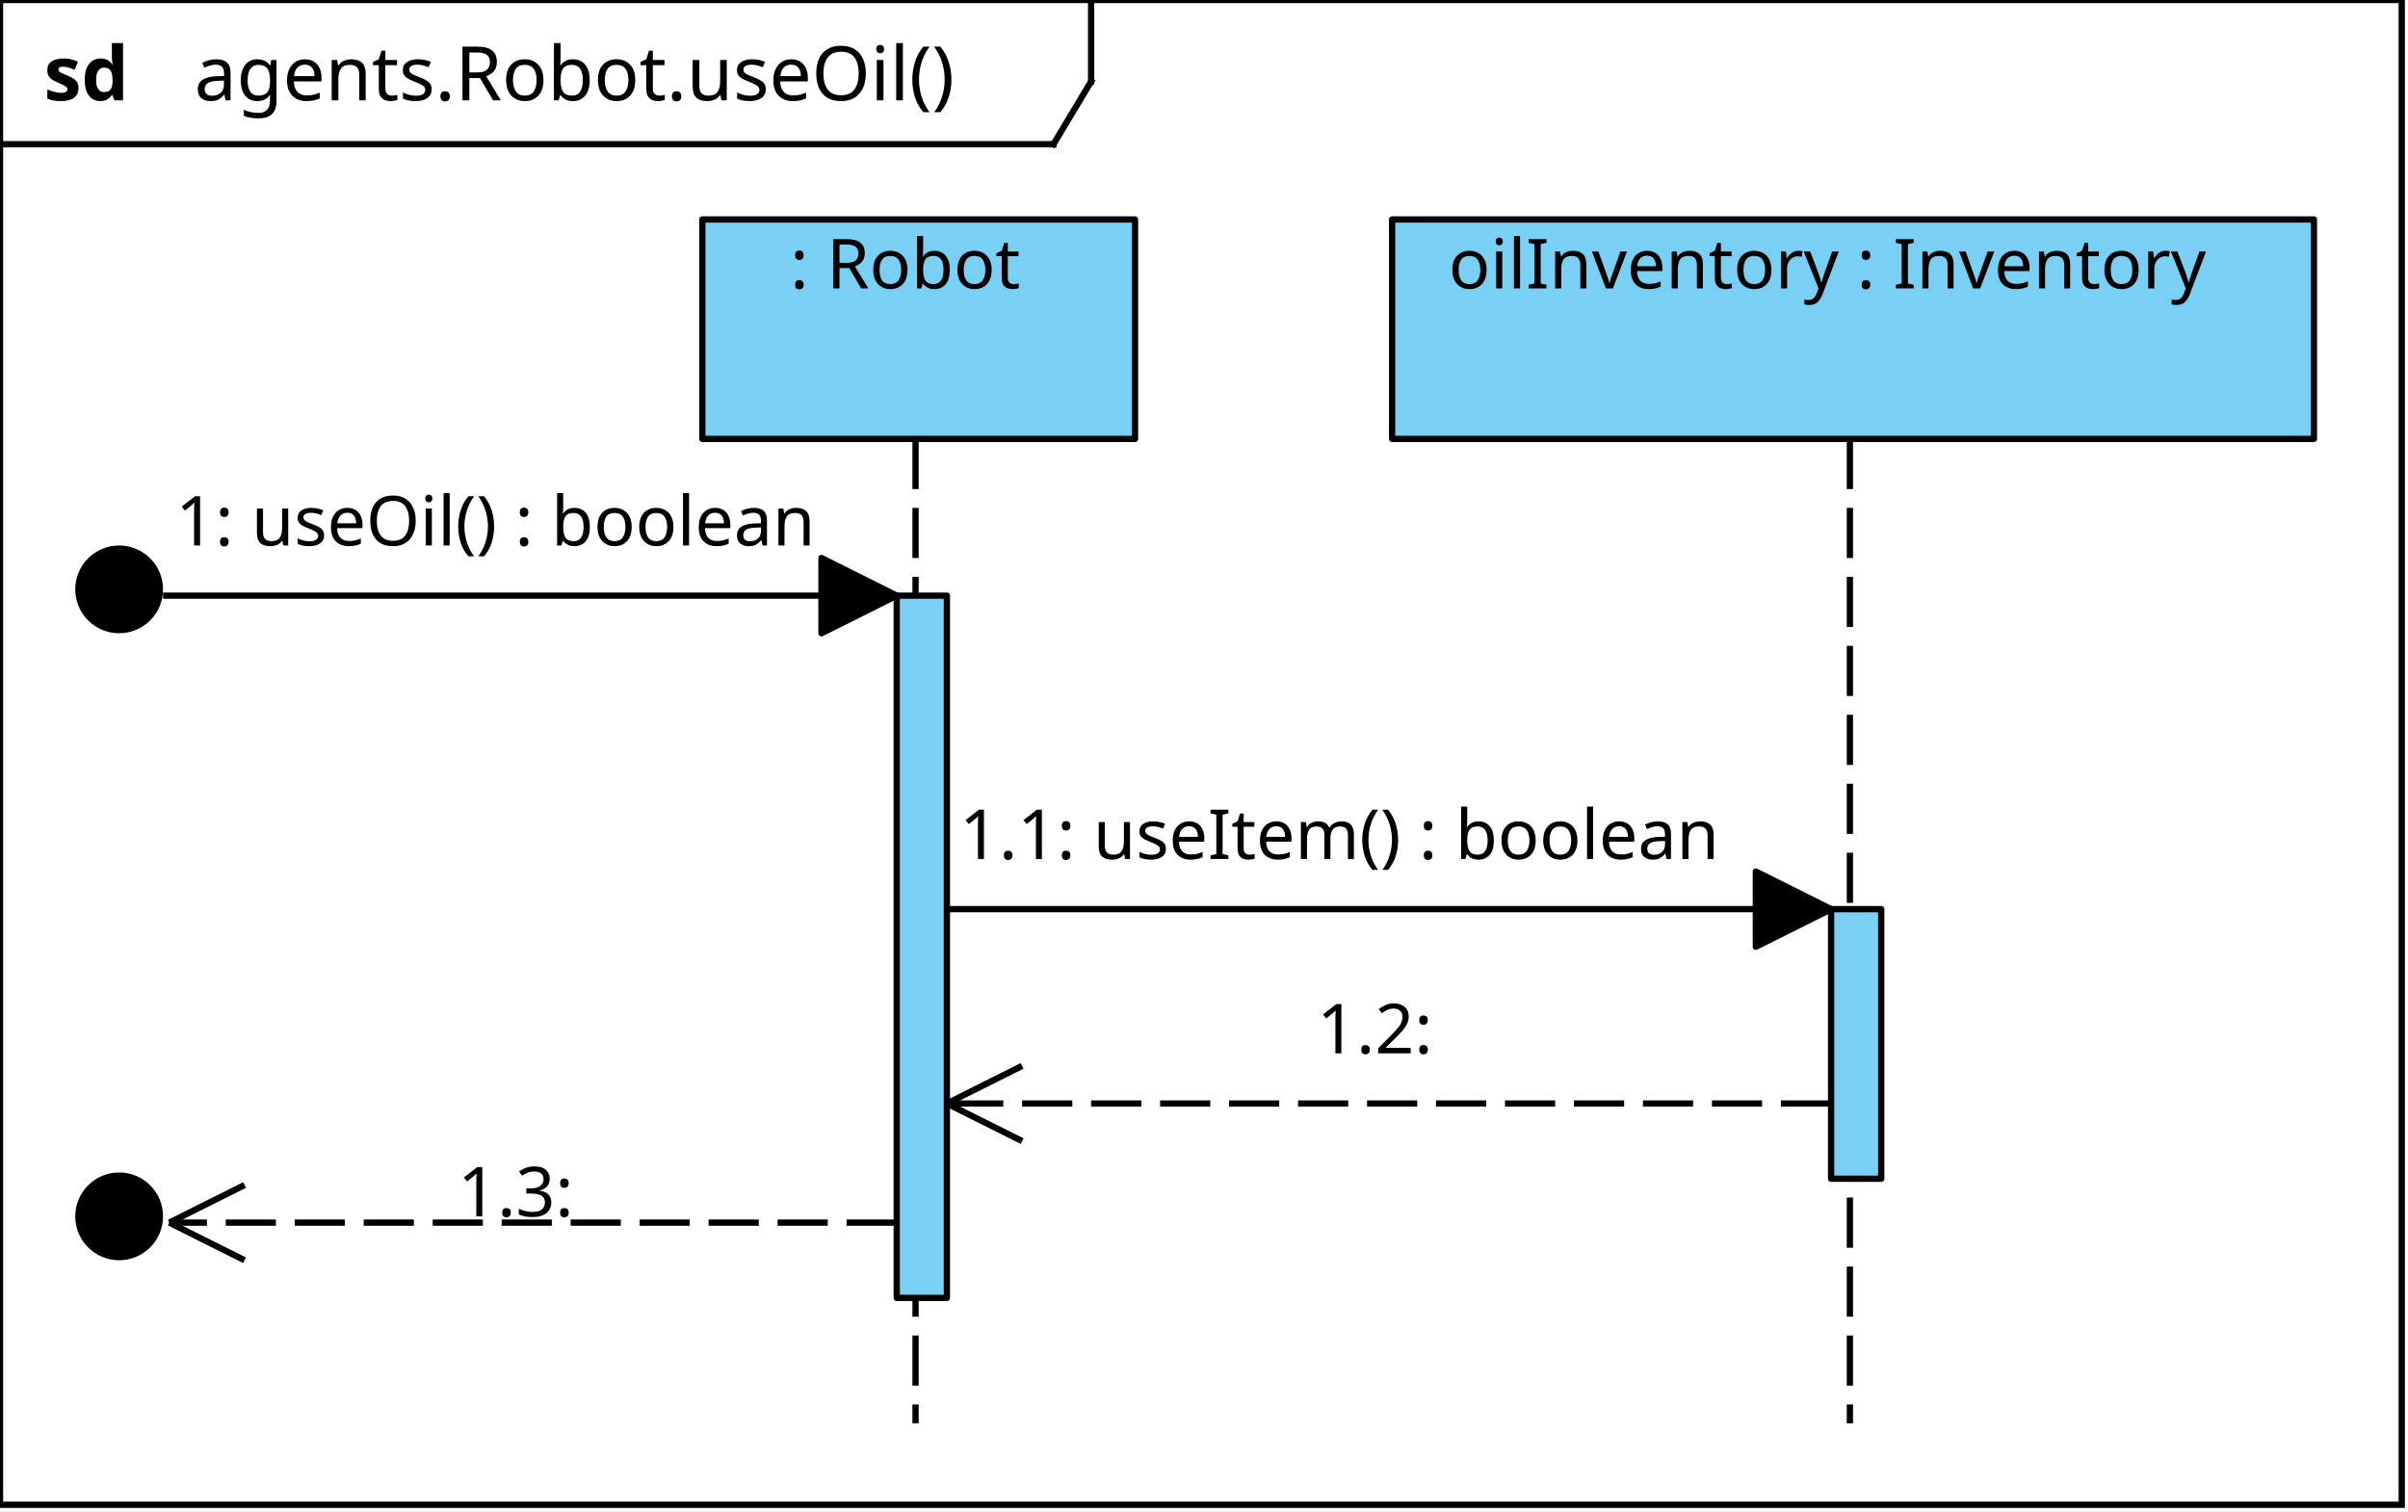
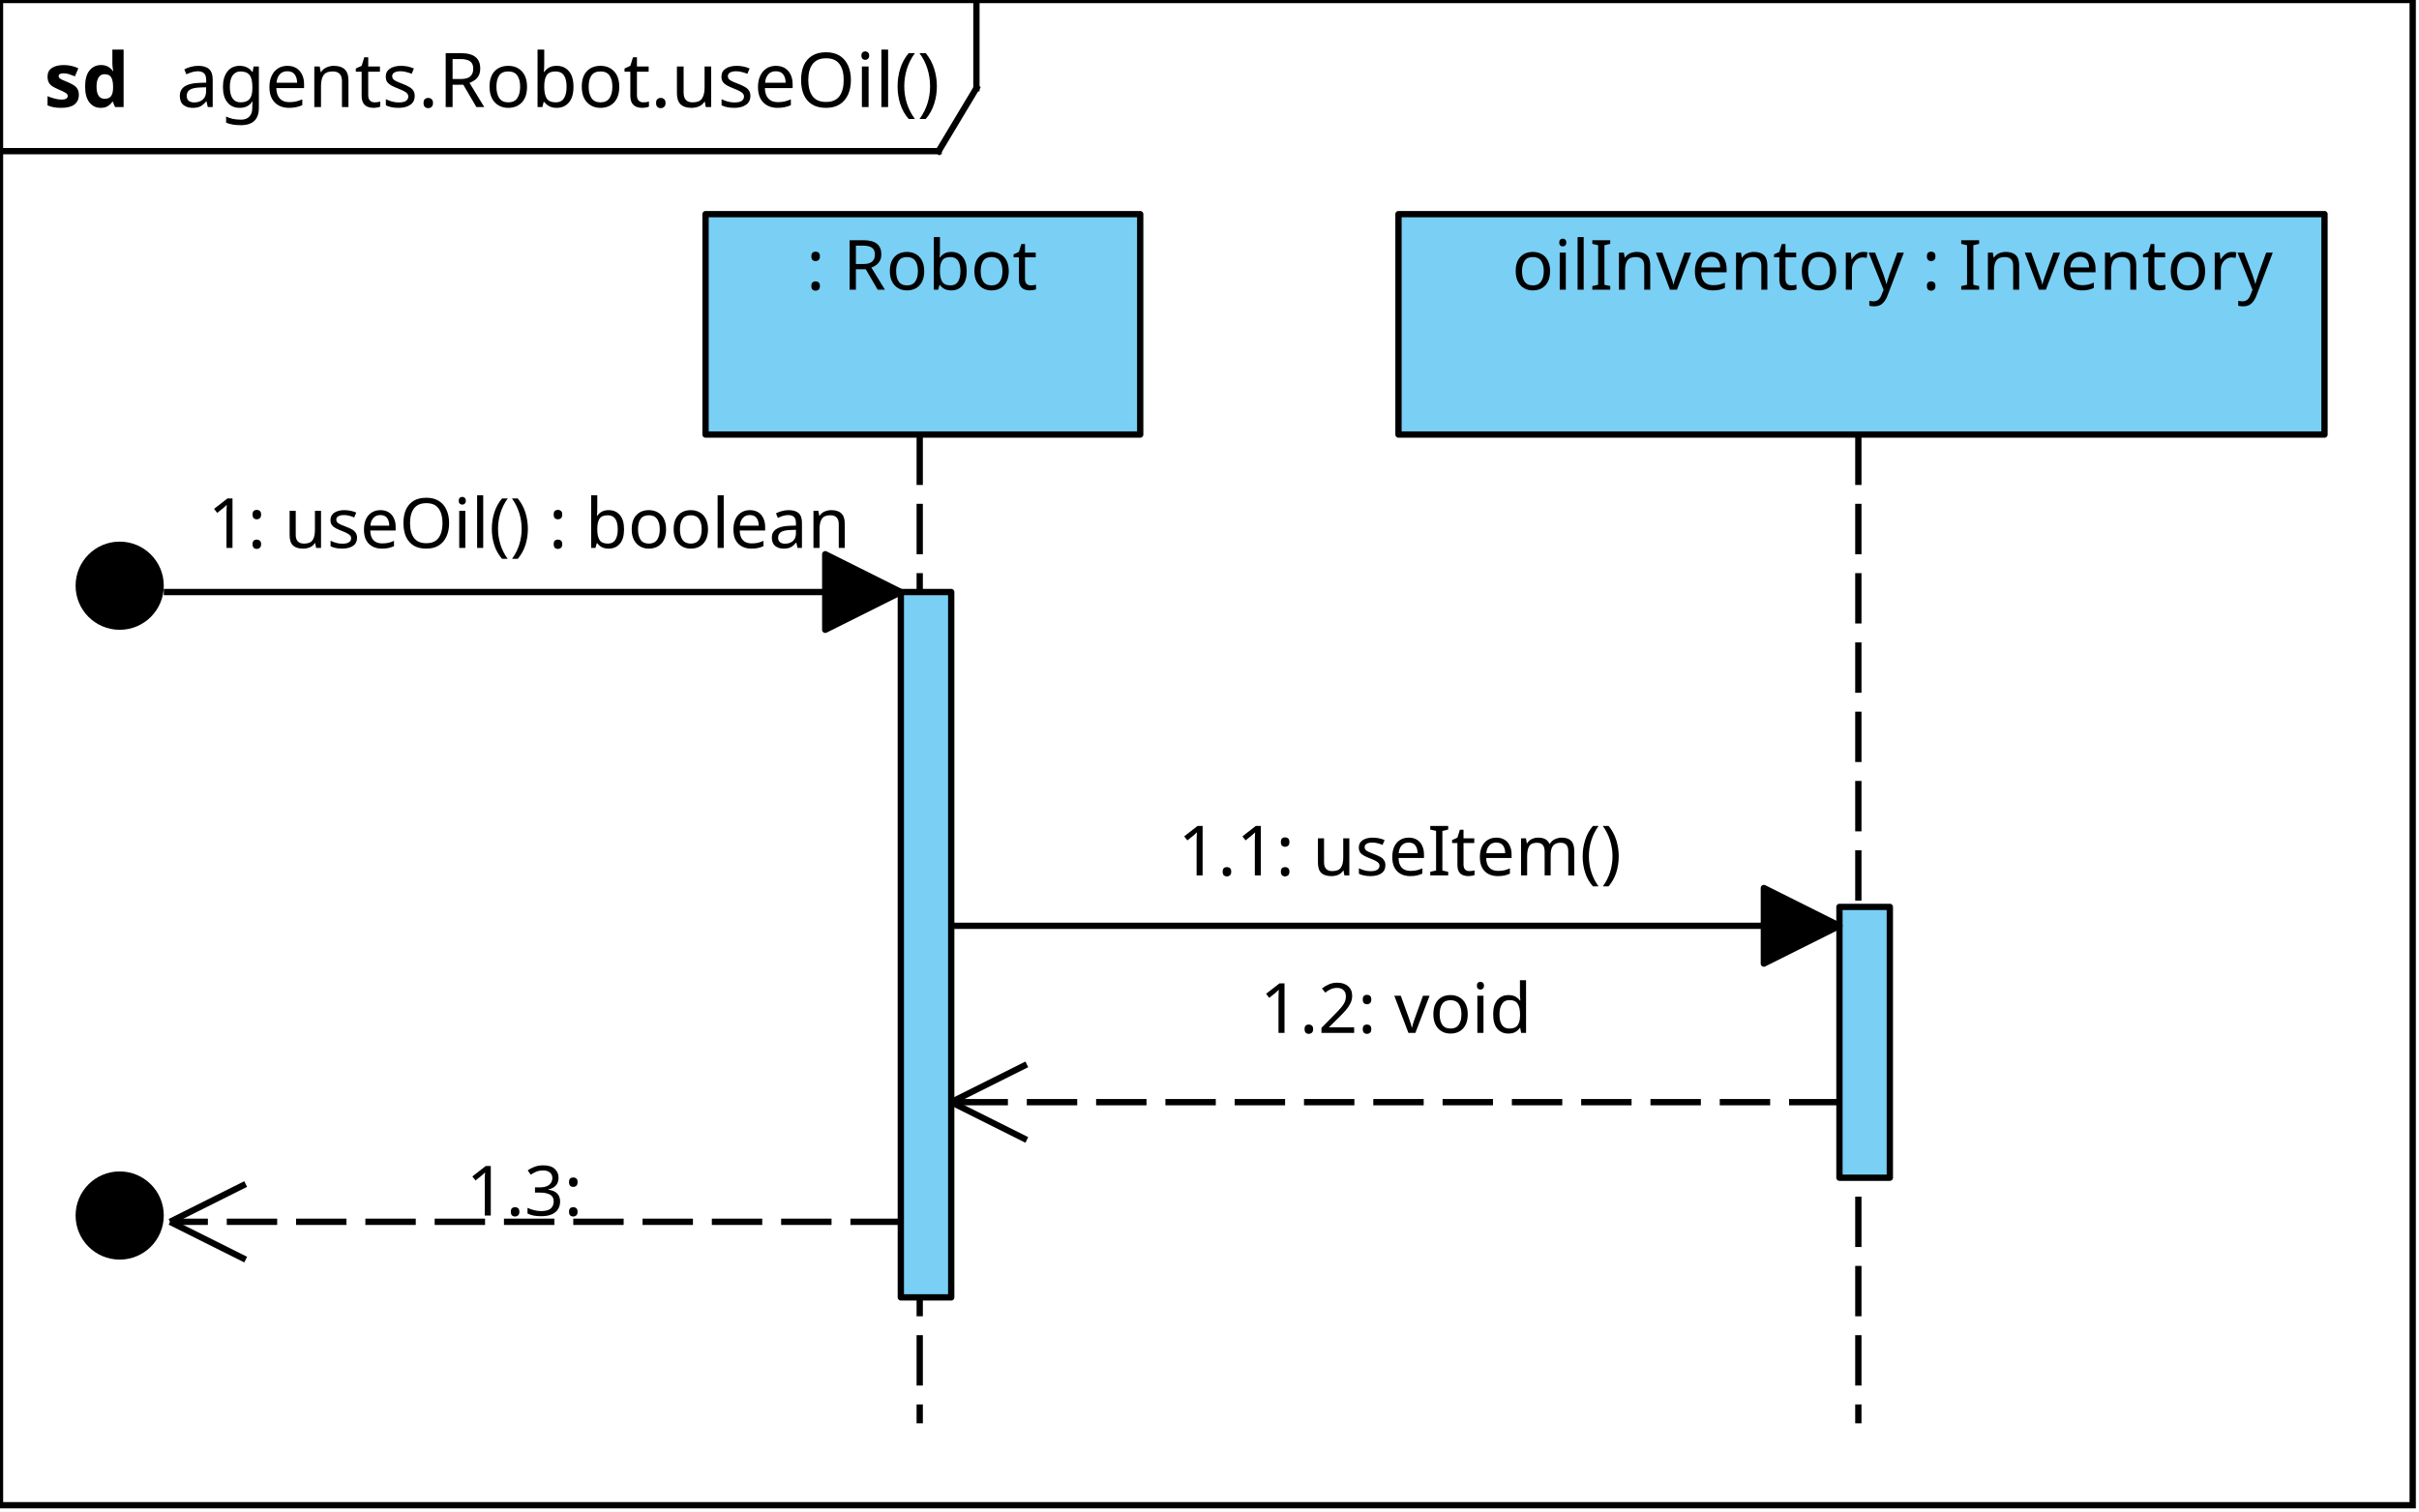
- <svg xmlns="http://www.w3.org/2000/svg" fill-opacity="0" color-rendering="auto" color-interpolation="auto" stroke="rgb(0,0,0)" text-rendering="auto" stroke-linecap="square" width="384" stroke-miterlimit="10" stroke-opacity="0" shape-rendering="auto" fill="rgb(0,0,0)" stroke-dasharray="none" font-weight="normal" stroke-width="1" height="241" font-family="'Dialog'" font-style="normal" stroke-linejoin="miter" font-size="12" stroke-dashoffset="0" image-rendering="auto">
+ <svg xmlns="http://www.w3.org/2000/svg" fill-opacity="0" color-rendering="auto" color-interpolation="auto" stroke="rgb(0,0,0)" text-rendering="auto" stroke-linecap="square" width="384" stroke-miterlimit="10" stroke-opacity="0" shape-rendering="auto" fill="rgb(0,0,0)" stroke-dasharray="none" font-weight="normal" stroke-width="1" height="240" font-family="'Dialog'" font-style="normal" stroke-linejoin="miter" font-size="12" stroke-dashoffset="0" image-rendering="auto">
  <defs id="genericDefs" />
  <g>
    <defs id="defs1">
      <clipPath clipPathUnits="userSpaceOnUse" id="clipPath1">
        <path d="M-7 -7 L81 -7 L81 203 L-7 203 L-7 -7 Z" />
      </clipPath>
      <clipPath clipPathUnits="userSpaceOnUse" id="clipPath2">
        <path d="M-7 -7 L26 -7 L26 31 L-7 31 L-7 -7 Z" />
      </clipPath>
      <clipPath clipPathUnits="userSpaceOnUse" id="clipPath3">
        <path d="M-7 -7 L19 -7 L19 123 L-7 123 L-7 -7 Z" />
      </clipPath>
      <clipPath clipPathUnits="userSpaceOnUse" id="clipPath4">
        <path d="M-7 -7 L159 -7 L159 203 L-7 203 L-7 -7 Z" />
      </clipPath>
      <clipPath clipPathUnits="userSpaceOnUse" id="clipPath5">
        <path d="M-7 -7 L19 -7 L19 54 L-7 54 L-7 -7 Z" />
      </clipPath>
      <clipPath clipPathUnits="userSpaceOnUse" id="clipPath6">
-         <path d="M-148 -14 L296 -14 L296 28 L-148 28 L-148 -14 Z" />
+         <path d="M-148 -15 L296 -15 L296 30 L-148 30 L-148 -15 Z" />
      </clipPath>
      <clipPath clipPathUnits="userSpaceOnUse" id="clipPath7">
-         <path d="M-70 -14 L140 -14 L140 28 L-70 28 L-70 -14 Z" />
+         <path d="M-70 -15 L140 -15 L140 30 L-70 30 L-70 -15 Z" />
      </clipPath>
      <clipPath clipPathUnits="userSpaceOnUse" id="clipPath8">
-         <path d="M0 0 L221 0 L221 104 L0 104 L0 0 Z" />
+         <path d="M0 0 L245 0 L245 104 L0 104 L0 0 Z" />
      </clipPath>
      <clipPath clipPathUnits="userSpaceOnUse" id="clipPath9">
-         <path d="M0 0 L245 0 L245 104 L0 104 L0 0 Z" />
+         <path d="M0 0 L221 0 L221 104 L0 104 L0 0 Z" />
      </clipPath>
      <clipPath clipPathUnits="userSpaceOnUse" id="clipPath10">
        <path d="M0 0 L220 0 L220 104 L0 104 L0 0 Z" />
      </clipPath>
      <clipPath clipPathUnits="userSpaceOnUse" id="clipPath11">
-         <path d="M-45 -14 L90 -14 L90 28 L-45 28 L-45 -14 Z" />
+         <path d="M-62 -15 L124 -15 L124 30 L-62 30 L-62 -15 Z" />
      </clipPath>
      <clipPath clipPathUnits="userSpaceOnUse" id="clipPath12">
-         <path d="M-157 -14 L314 -14 L314 28 L-157 28 L-157 -14 Z" />
+         <path d="M-42 -15 L84 -15 L84 30 L-42 30 L-42 -15 Z" />
      </clipPath>
      <clipPath clipPathUnits="userSpaceOnUse" id="clipPath13">
        <path d="M-136 -14 L272 -14 L272 28 L-136 28 L-136 -14 Z" />
      </clipPath>
+       <clipPath clipPathUnits="userSpaceOnUse" id="clipPath14">
+         <path d="M-88 -15 L176 -15 L176 30 L-88 30 L-88 -15 Z" />
+       </clipPath>
    </defs>
    <g fill="white" text-rendering="geometricPrecision" fill-opacity="1" stroke-opacity="1" stroke="white">
-       <rect x="0" width="384" height="241" y="0" stroke="none" />
-       <rect x="18" y="38" transform="translate(-18,-38)" fill="none" width="383" height="240" stroke="black" />
-       <text x="25" y="54" transform="translate(-18,-38)" fill="black" stroke="none" font-weight="bold" xml:space="preserve">sd</text>
-       <text fill="black" x="49" xml:space="preserve" y="54" transform="translate(-18,-38)" stroke="none">agents.Robot.useOil()</text>
-       <line transform="translate(-18,-38)" fill="none" x1="18" x2="186" y1="61" y2="61" stroke="black" />
-       <line transform="translate(-18,-38)" fill="none" x1="192" x2="192" y1="38" y2="51" stroke="black" />
-       <line transform="translate(-18,-38)" fill="none" x1="192" x2="186" y1="51" y2="61" stroke="black" />
+       <rect x="0" width="384" height="240" y="0" stroke="none" />
+       <rect x="18" y="38" transform="translate(-18,-38)" fill="none" width="383" height="239" stroke="black" />
+       <text x="25" y="55" transform="translate(-18,-38)" fill="black" stroke="none" font-weight="bold" xml:space="preserve">sd</text>
+       <text fill="black" x="46" xml:space="preserve" y="55" transform="translate(-18,-38)" stroke="none">agents.Robot.useOil()</text>
+       <line transform="translate(-18,-38)" fill="none" x1="18" x2="167" y1="62" y2="62" stroke="black" />
+       <line transform="translate(-18,-38)" fill="none" x1="173" x2="173" y1="38" y2="52" stroke="black" />
+       <line transform="translate(-18,-38)" fill="none" x1="173" x2="167" y1="52" y2="62" stroke="black" />
    </g>
-     <g font-size="11" transform="translate(112,35)" fill-opacity="1" fill="rgb(122,207,245)" text-rendering="geometricPrecision" font-family="sans-serif" stroke="rgb(122,207,245)" stroke-opacity="1">
+     <g font-size="11" transform="translate(112,34)" fill-opacity="1" fill="rgb(122,207,245)" text-rendering="geometricPrecision" font-family="sans-serif" stroke="rgb(122,207,245)" stroke-opacity="1">
      <rect x="0" width="69" height="35" y="0" clip-path="url(#clipPath1)" stroke="none" />
    </g>
-     <g font-size="11" stroke-linecap="butt" transform="translate(112,35)" fill-opacity="1" fill="black" text-rendering="geometricPrecision" font-family="sans-serif" stroke-linejoin="round" stroke="black" stroke-opacity="1" stroke-miterlimit="0">
+     <g font-size="11" stroke-linecap="butt" transform="translate(112,34)" fill-opacity="1" fill="black" text-rendering="geometricPrecision" font-family="sans-serif" stroke-linejoin="round" stroke="black" stroke-opacity="1" stroke-miterlimit="0">
      <rect fill="none" x="0" width="69" height="35" y="0" clip-path="url(#clipPath1)" />
      <line clip-path="url(#clipPath1)" fill="none" x1="34" x2="34" y1="35" stroke-linejoin="bevel" y2="192" stroke-dasharray="8,3" />
    </g>
-     <g font-size="11" transform="translate(12,85)" fill-opacity="1" fill="black" text-rendering="geometricPrecision" font-family="sans-serif" stroke="black" stroke-opacity="1">
+     <g font-size="11" transform="translate(12,84)" fill-opacity="1" fill="black" text-rendering="geometricPrecision" font-family="sans-serif" stroke="black" stroke-opacity="1">
      <circle r="7" clip-path="url(#clipPath2)" cx="7" cy="9" stroke="none" />
    </g>
-     <g font-size="11" transform="translate(143,95)" fill-opacity="1" fill="rgb(122,207,245)" text-rendering="geometricPrecision" font-family="sans-serif" stroke="rgb(122,207,245)" stroke-opacity="1">
+     <g font-size="11" transform="translate(143,94)" fill-opacity="1" fill="rgb(122,207,245)" text-rendering="geometricPrecision" font-family="sans-serif" stroke="rgb(122,207,245)" stroke-opacity="1">
      <rect x="0" width="8" height="112" y="0" clip-path="url(#clipPath3)" stroke="none" />
    </g>
-     <g font-size="11" stroke-linecap="butt" transform="translate(143,95)" fill-opacity="1" fill="black" text-rendering="geometricPrecision" font-family="sans-serif" stroke-linejoin="round" stroke="black" stroke-opacity="1" stroke-miterlimit="0">
+     <g font-size="11" stroke-linecap="butt" transform="translate(143,94)" fill-opacity="1" fill="black" text-rendering="geometricPrecision" font-family="sans-serif" stroke-linejoin="round" stroke="black" stroke-opacity="1" stroke-miterlimit="0">
      <rect fill="none" x="0" width="8" height="112" y="0" clip-path="url(#clipPath3)" />
    </g>
-     <g font-size="11" transform="translate(222,35)" fill-opacity="1" fill="rgb(122,207,245)" text-rendering="geometricPrecision" font-family="sans-serif" stroke="rgb(122,207,245)" stroke-opacity="1">
+     <g font-size="11" transform="translate(222,34)" fill-opacity="1" fill="rgb(122,207,245)" text-rendering="geometricPrecision" font-family="sans-serif" stroke="rgb(122,207,245)" stroke-opacity="1">
      <rect x="0" width="147" height="35" y="0" clip-path="url(#clipPath4)" stroke="none" />
    </g>
-     <g font-size="11" stroke-linecap="butt" transform="translate(222,35)" fill-opacity="1" fill="black" text-rendering="geometricPrecision" font-family="sans-serif" stroke-linejoin="round" stroke="black" stroke-opacity="1" stroke-miterlimit="0">
+     <g font-size="11" stroke-linecap="butt" transform="translate(222,34)" fill-opacity="1" fill="black" text-rendering="geometricPrecision" font-family="sans-serif" stroke-linejoin="round" stroke="black" stroke-opacity="1" stroke-miterlimit="0">
      <rect fill="none" x="0" width="147" height="35" y="0" clip-path="url(#clipPath4)" />
      <line clip-path="url(#clipPath4)" fill="none" x1="73" x2="73" y1="35" stroke-linejoin="bevel" y2="192" stroke-dasharray="8,3" />
    </g>
-     <g font-size="11" transform="translate(292,145)" fill-opacity="1" fill="rgb(122,207,245)" text-rendering="geometricPrecision" font-family="sans-serif" stroke="rgb(122,207,245)" stroke-opacity="1">
+     <g font-size="11" transform="translate(292,144)" fill-opacity="1" fill="rgb(122,207,245)" text-rendering="geometricPrecision" font-family="sans-serif" stroke="rgb(122,207,245)" stroke-opacity="1">
      <rect x="0" width="8" height="43" y="0" clip-path="url(#clipPath5)" stroke="none" />
    </g>
-     <g font-size="11" stroke-linecap="butt" transform="translate(292,145)" fill-opacity="1" fill="black" text-rendering="geometricPrecision" font-family="sans-serif" stroke-linejoin="round" stroke="black" stroke-opacity="1" stroke-miterlimit="0">
+     <g font-size="11" stroke-linecap="butt" transform="translate(292,144)" fill-opacity="1" fill="black" text-rendering="geometricPrecision" font-family="sans-serif" stroke-linejoin="round" stroke="black" stroke-opacity="1" stroke-miterlimit="0">
      <rect fill="none" x="0" width="8" height="43" y="0" clip-path="url(#clipPath5)" />
    </g>
-     <g font-size="11" transform="translate(12,185)" fill-opacity="1" fill="black" text-rendering="geometricPrecision" font-family="sans-serif" stroke="black" stroke-opacity="1">
+     <g font-size="11" transform="translate(12,184)" fill-opacity="1" fill="black" text-rendering="geometricPrecision" font-family="sans-serif" stroke="black" stroke-opacity="1">
      <circle r="7" clip-path="url(#clipPath2)" cx="7" cy="9" stroke="none" />
    </g>
-     <g font-size="11" transform="translate(222,35)" fill-opacity="1" fill="black" text-rendering="geometricPrecision" font-family="sans-serif" stroke="black" stroke-opacity="1">
-       <text x="9" xml:space="preserve" y="11" clip-path="url(#clipPath6)" stroke="none">oilInventory : Inventory</text>
+     <g font-size="11" transform="translate(222,34)" fill-opacity="1" fill="black" text-rendering="geometricPrecision" font-family="sans-serif" stroke="black" stroke-opacity="1">
+       <text x="18" xml:space="preserve" y="12" clip-path="url(#clipPath6)" stroke="none">oilInventory : Inventory</text>
    </g>
-     <g font-size="11" transform="translate(112,35)" fill-opacity="1" fill="black" text-rendering="geometricPrecision" font-family="sans-serif" stroke="black" stroke-opacity="1">
-       <text x="14" xml:space="preserve" y="11" clip-path="url(#clipPath7)" stroke="none">: Robot</text>
+     <g font-size="11" transform="translate(112,34)" fill-opacity="1" fill="black" text-rendering="geometricPrecision" font-family="sans-serif" stroke="black" stroke-opacity="1">
+       <text x="16" xml:space="preserve" y="12" clip-path="url(#clipPath7)" stroke="none">: Robot</text>
    </g>
-     <g font-size="11" stroke-linecap="butt" transform="translate(-24,45)" fill-opacity="1" fill="black" text-rendering="geometricPrecision" font-family="sans-serif" stroke-linejoin="round" stroke="black" stroke-opacity="1">
-       <line y2="50" fill="none" x1="50" clip-path="url(#clipPath8)" x2="167" y1="50" />
-       <polygon points=" 167 50 155 44 155 56" clip-path="url(#clipPath8)" stroke="none" />
-       <polygon fill="none" points=" 167 50 155 44 155 56" clip-path="url(#clipPath8)" />
+     <g font-size="11" stroke-linecap="butt" transform="translate(101,97)" fill-opacity="1" fill="black" text-rendering="geometricPrecision" font-family="sans-serif" stroke-linejoin="round" stroke="black" stroke-opacity="1">
+       <line y2="50" fill="none" x1="50" clip-path="url(#clipPath8)" x2="191" y1="50" />
+       <polygon points=" 191 50 179 44 179 56" clip-path="url(#clipPath8)" stroke="none" />
+       <polygon fill="none" points=" 191 50 179 44 179 56" clip-path="url(#clipPath8)" />
    </g>
-     <g font-size="11" stroke-linecap="butt" transform="translate(101,95)" fill-opacity="1" fill="black" text-rendering="geometricPrecision" font-family="sans-serif" stroke-linejoin="round" stroke="black" stroke-opacity="1">
-       <line y2="50" fill="none" x1="50" clip-path="url(#clipPath9)" x2="191" y1="50" />
-       <polygon points=" 191 50 179 44 179 56" clip-path="url(#clipPath9)" stroke="none" />
-       <polygon fill="none" points=" 191 50 179 44 179 56" clip-path="url(#clipPath9)" />
+     <g font-size="11" stroke-linecap="butt" transform="translate(-24,44)" fill-opacity="1" fill="black" text-rendering="geometricPrecision" font-family="sans-serif" stroke-linejoin="round" stroke="black" stroke-opacity="1">
+       <line y2="50" fill="none" x1="50" clip-path="url(#clipPath9)" x2="167" y1="50" />
+       <polygon points=" 167 50 155 44 155 56" clip-path="url(#clipPath9)" stroke="none" />
+       <polygon fill="none" points=" 167 50 155 44 155 56" clip-path="url(#clipPath9)" />
    </g>
-     <g font-size="11" stroke-linecap="butt" transform="translate(-23,145)" fill-opacity="1" fill="black" text-rendering="geometricPrecision" font-family="sans-serif" stroke-linejoin="round" stroke-dasharray="8,3" stroke="black" stroke-opacity="1" stroke-miterlimit="0">
+     <g font-size="11" stroke-linecap="butt" transform="translate(-23,144)" fill-opacity="1" fill="black" text-rendering="geometricPrecision" font-family="sans-serif" stroke-linejoin="round" stroke-dasharray="8,3" stroke="black" stroke-opacity="1" stroke-miterlimit="0">
      <line y2="50" fill="none" x1="166" clip-path="url(#clipPath10)" x2="50" y1="50" />
      <line clip-path="url(#clipPath10)" fill="none" x1="50" x2="62" y1="50" y2="56" stroke-dasharray="none" stroke-miterlimit="10" />
      <line clip-path="url(#clipPath10)" fill="none" x1="50" x2="62" y1="50" y2="44" stroke-dasharray="none" stroke-miterlimit="10" />
    </g>
-     <g font-size="11" stroke-linecap="butt" transform="translate(101,126)" fill-opacity="1" fill="black" text-rendering="geometricPrecision" font-family="sans-serif" stroke-linejoin="round" stroke-dasharray="8,3" stroke="black" stroke-opacity="1" stroke-miterlimit="0">
-       <line y2="50" fill="none" x1="191" clip-path="url(#clipPath9)" x2="50" y1="50" />
-       <line clip-path="url(#clipPath9)" fill="none" x1="50" x2="62" y1="50" y2="56" stroke-dasharray="none" stroke-miterlimit="10" />
-       <line clip-path="url(#clipPath9)" fill="none" x1="50" x2="62" y1="50" y2="44" stroke-dasharray="none" stroke-miterlimit="10" />
+     <g font-size="11" stroke-linecap="butt" transform="translate(101,125)" fill-opacity="1" fill="black" text-rendering="geometricPrecision" font-family="sans-serif" stroke-linejoin="round" stroke-dasharray="8,3" stroke="black" stroke-opacity="1" stroke-miterlimit="0">
+       <line y2="50" fill="none" x1="191" clip-path="url(#clipPath8)" x2="50" y1="50" />
+       <line clip-path="url(#clipPath8)" fill="none" x1="50" x2="62" y1="50" y2="56" stroke-dasharray="none" stroke-miterlimit="10" />
+       <line clip-path="url(#clipPath8)" fill="none" x1="50" x2="62" y1="50" y2="44" stroke-dasharray="none" stroke-miterlimit="10" />
    </g>
-     <g font-size="11" transform="translate(199,157)" fill-opacity="1" fill="black" text-rendering="geometricPrecision" font-family="sans-serif" stroke="black" stroke-opacity="1">
-       <text x="11" xml:space="preserve" y="11" clip-path="url(#clipPath11)" stroke="none">1.2:</text>
+     <g font-size="11" transform="translate(190,152)" fill-opacity="1" fill="black" text-rendering="geometricPrecision" font-family="sans-serif" stroke="black" stroke-opacity="1">
+       <text x="10" xml:space="preserve" y="12" clip-path="url(#clipPath11)" stroke="none">1.2: void</text>
    </g>
-     <g font-size="11" transform="translate(62,183)" fill-opacity="1" fill="black" text-rendering="geometricPrecision" font-family="sans-serif" stroke="black" stroke-opacity="1">
-       <text x="11" xml:space="preserve" y="11" clip-path="url(#clipPath11)" stroke="none">1.3:</text>
+     <g font-size="11" transform="translate(63,181)" fill-opacity="1" fill="black" text-rendering="geometricPrecision" font-family="sans-serif" stroke="black" stroke-opacity="1">
+       <text x="11" xml:space="preserve" y="12" clip-path="url(#clipPath12)" stroke="none">1.3:</text>
    </g>
-     <g font-size="11" transform="translate(142,126)" fill-opacity="1" fill="black" text-rendering="geometricPrecision" font-family="sans-serif" stroke="black" stroke-opacity="1">
-       <text x="11" xml:space="preserve" y="11" clip-path="url(#clipPath12)" stroke="none">1.1: useItem() : boolean</text>
+     <g font-size="11" transform="translate(16,75)" fill-opacity="1" fill="black" text-rendering="geometricPrecision" font-family="sans-serif" stroke="black" stroke-opacity="1">
+       <text x="17" xml:space="preserve" y="12" clip-path="url(#clipPath13)" stroke="none">1: useOil() : boolean</text>
    </g>
-     <g font-size="11" transform="translate(16,76)" fill-opacity="1" fill="black" text-rendering="geometricPrecision" font-family="sans-serif" stroke="black" stroke-opacity="1">
-       <text x="12" xml:space="preserve" y="11" clip-path="url(#clipPath13)" stroke="none">1: useOil() : boolean</text>
+     <g font-size="11" transform="translate(177,127)" fill-opacity="1" fill="black" text-rendering="geometricPrecision" font-family="sans-serif" stroke="black" stroke-opacity="1">
+       <text x="10" xml:space="preserve" y="12" clip-path="url(#clipPath14)" stroke="none">1.1: useItem()</text>
    </g>
  </g>
</svg>
